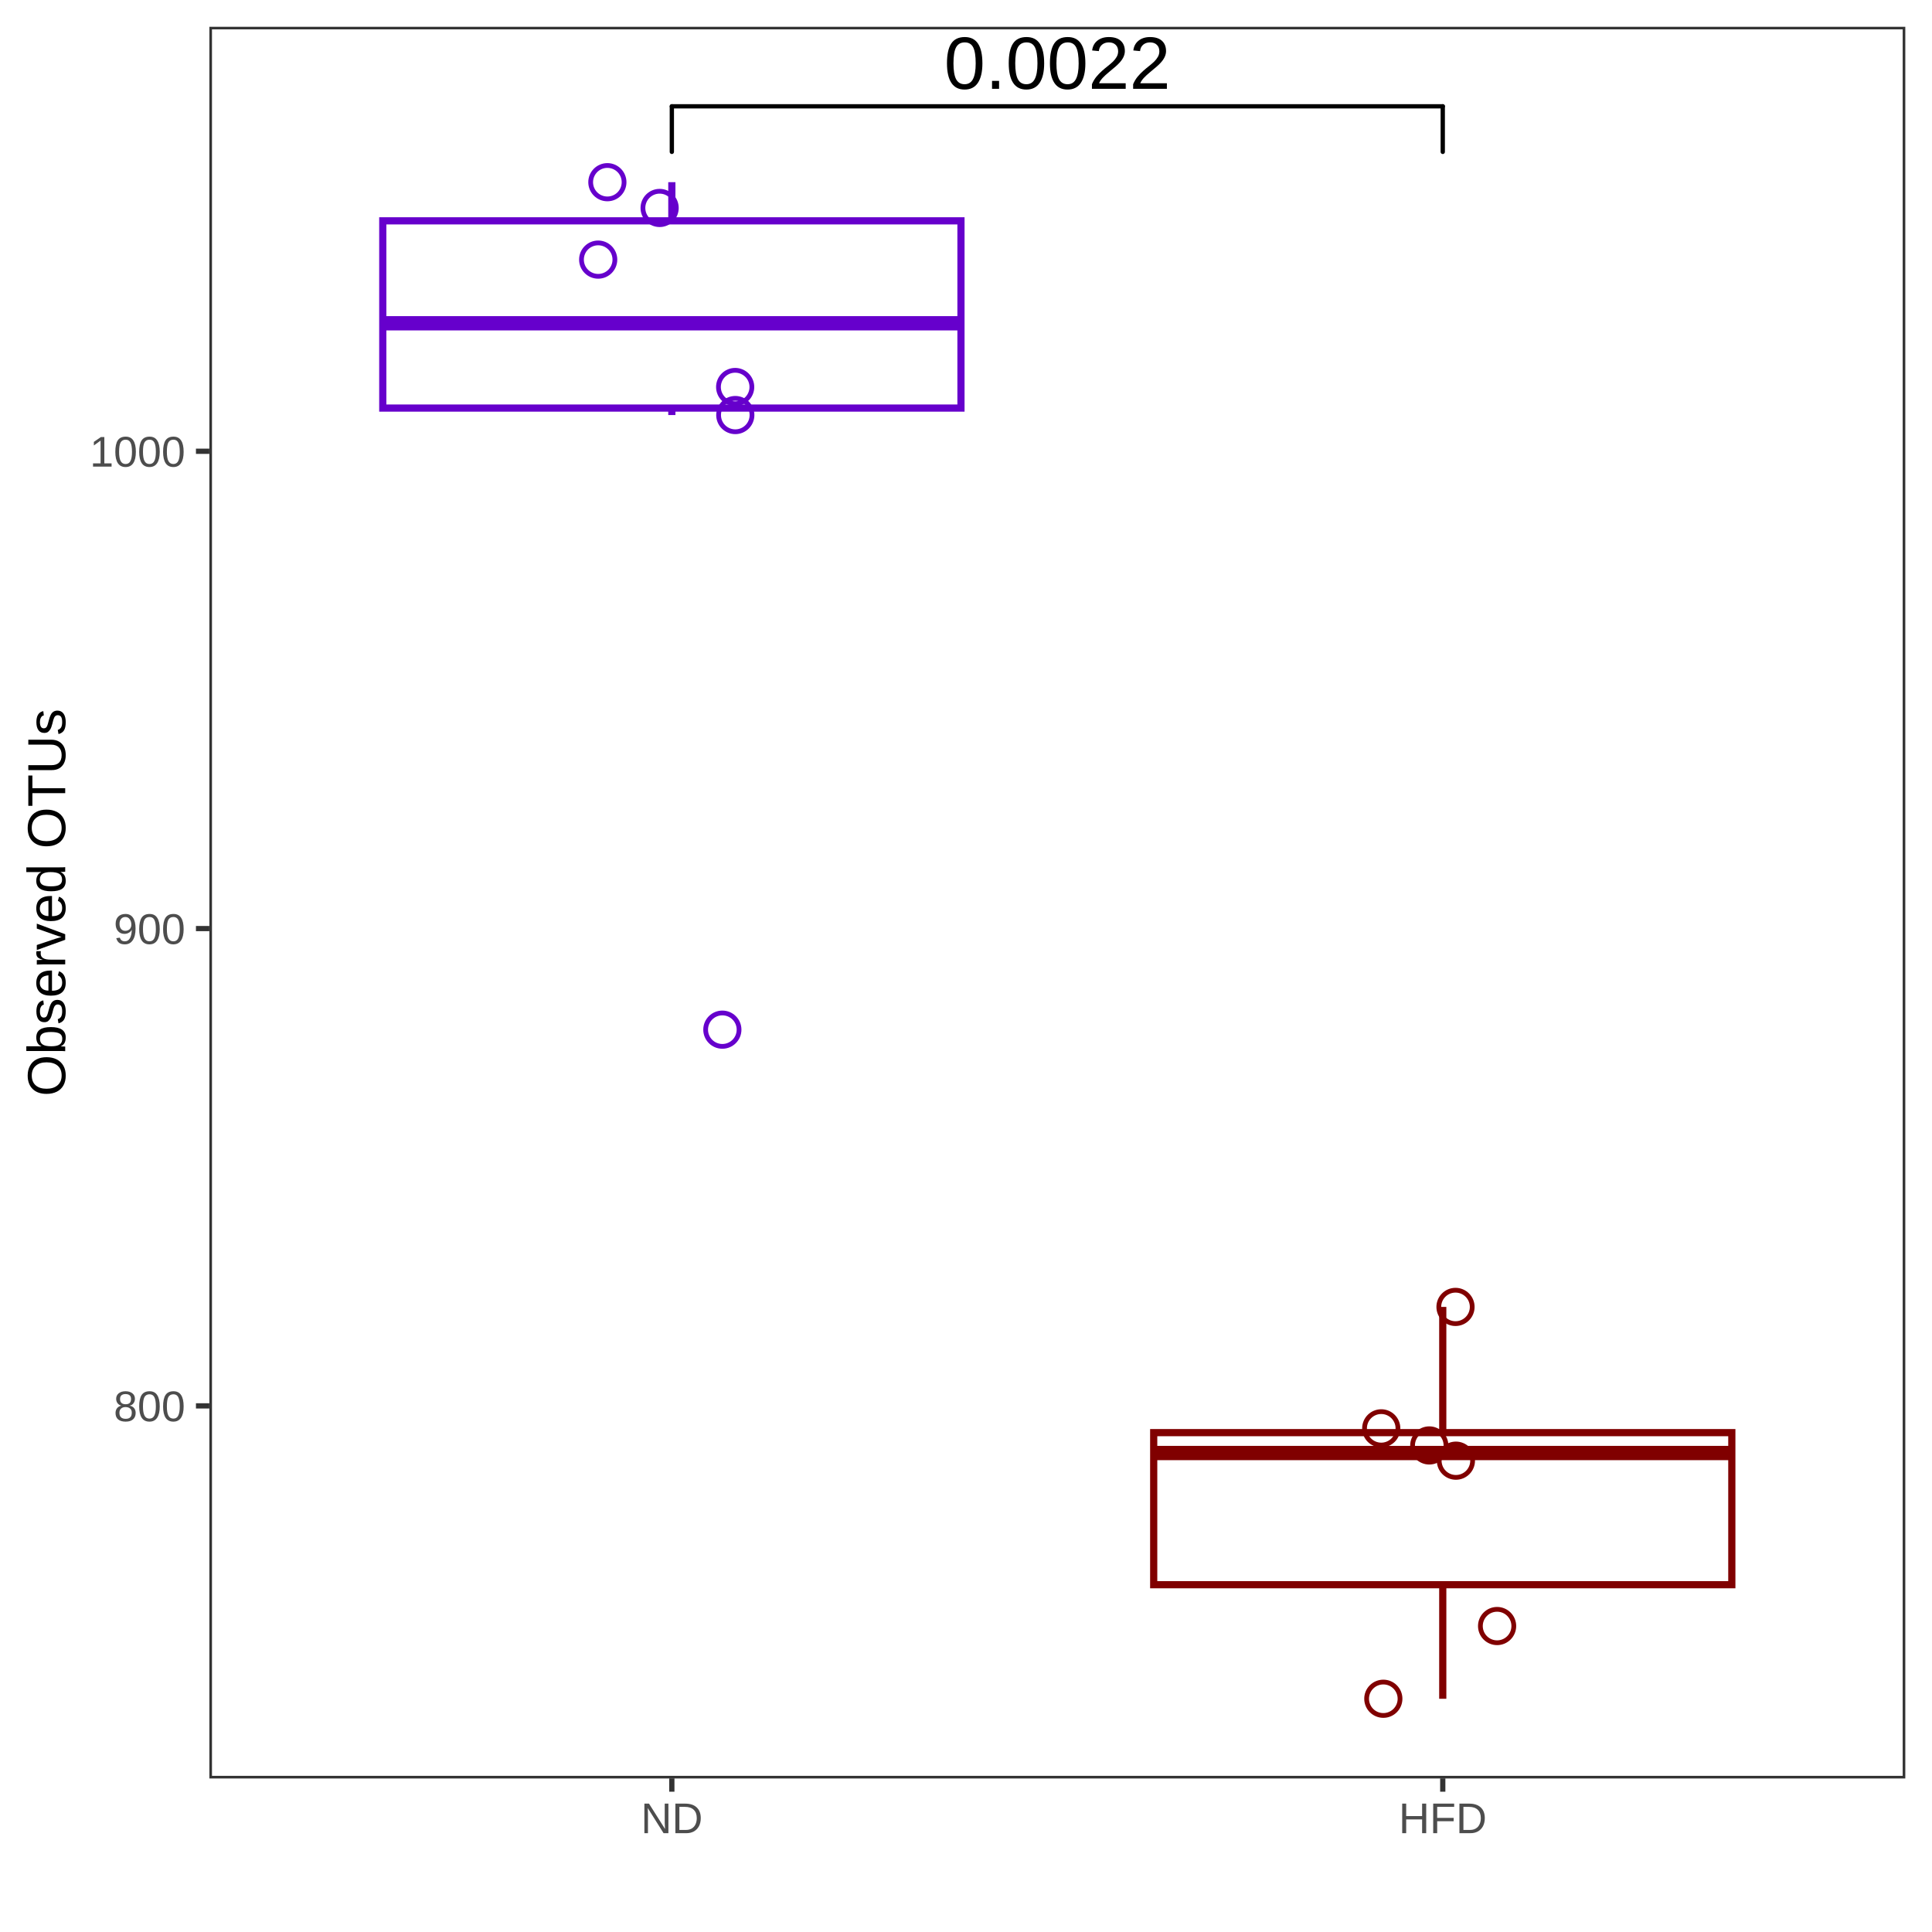
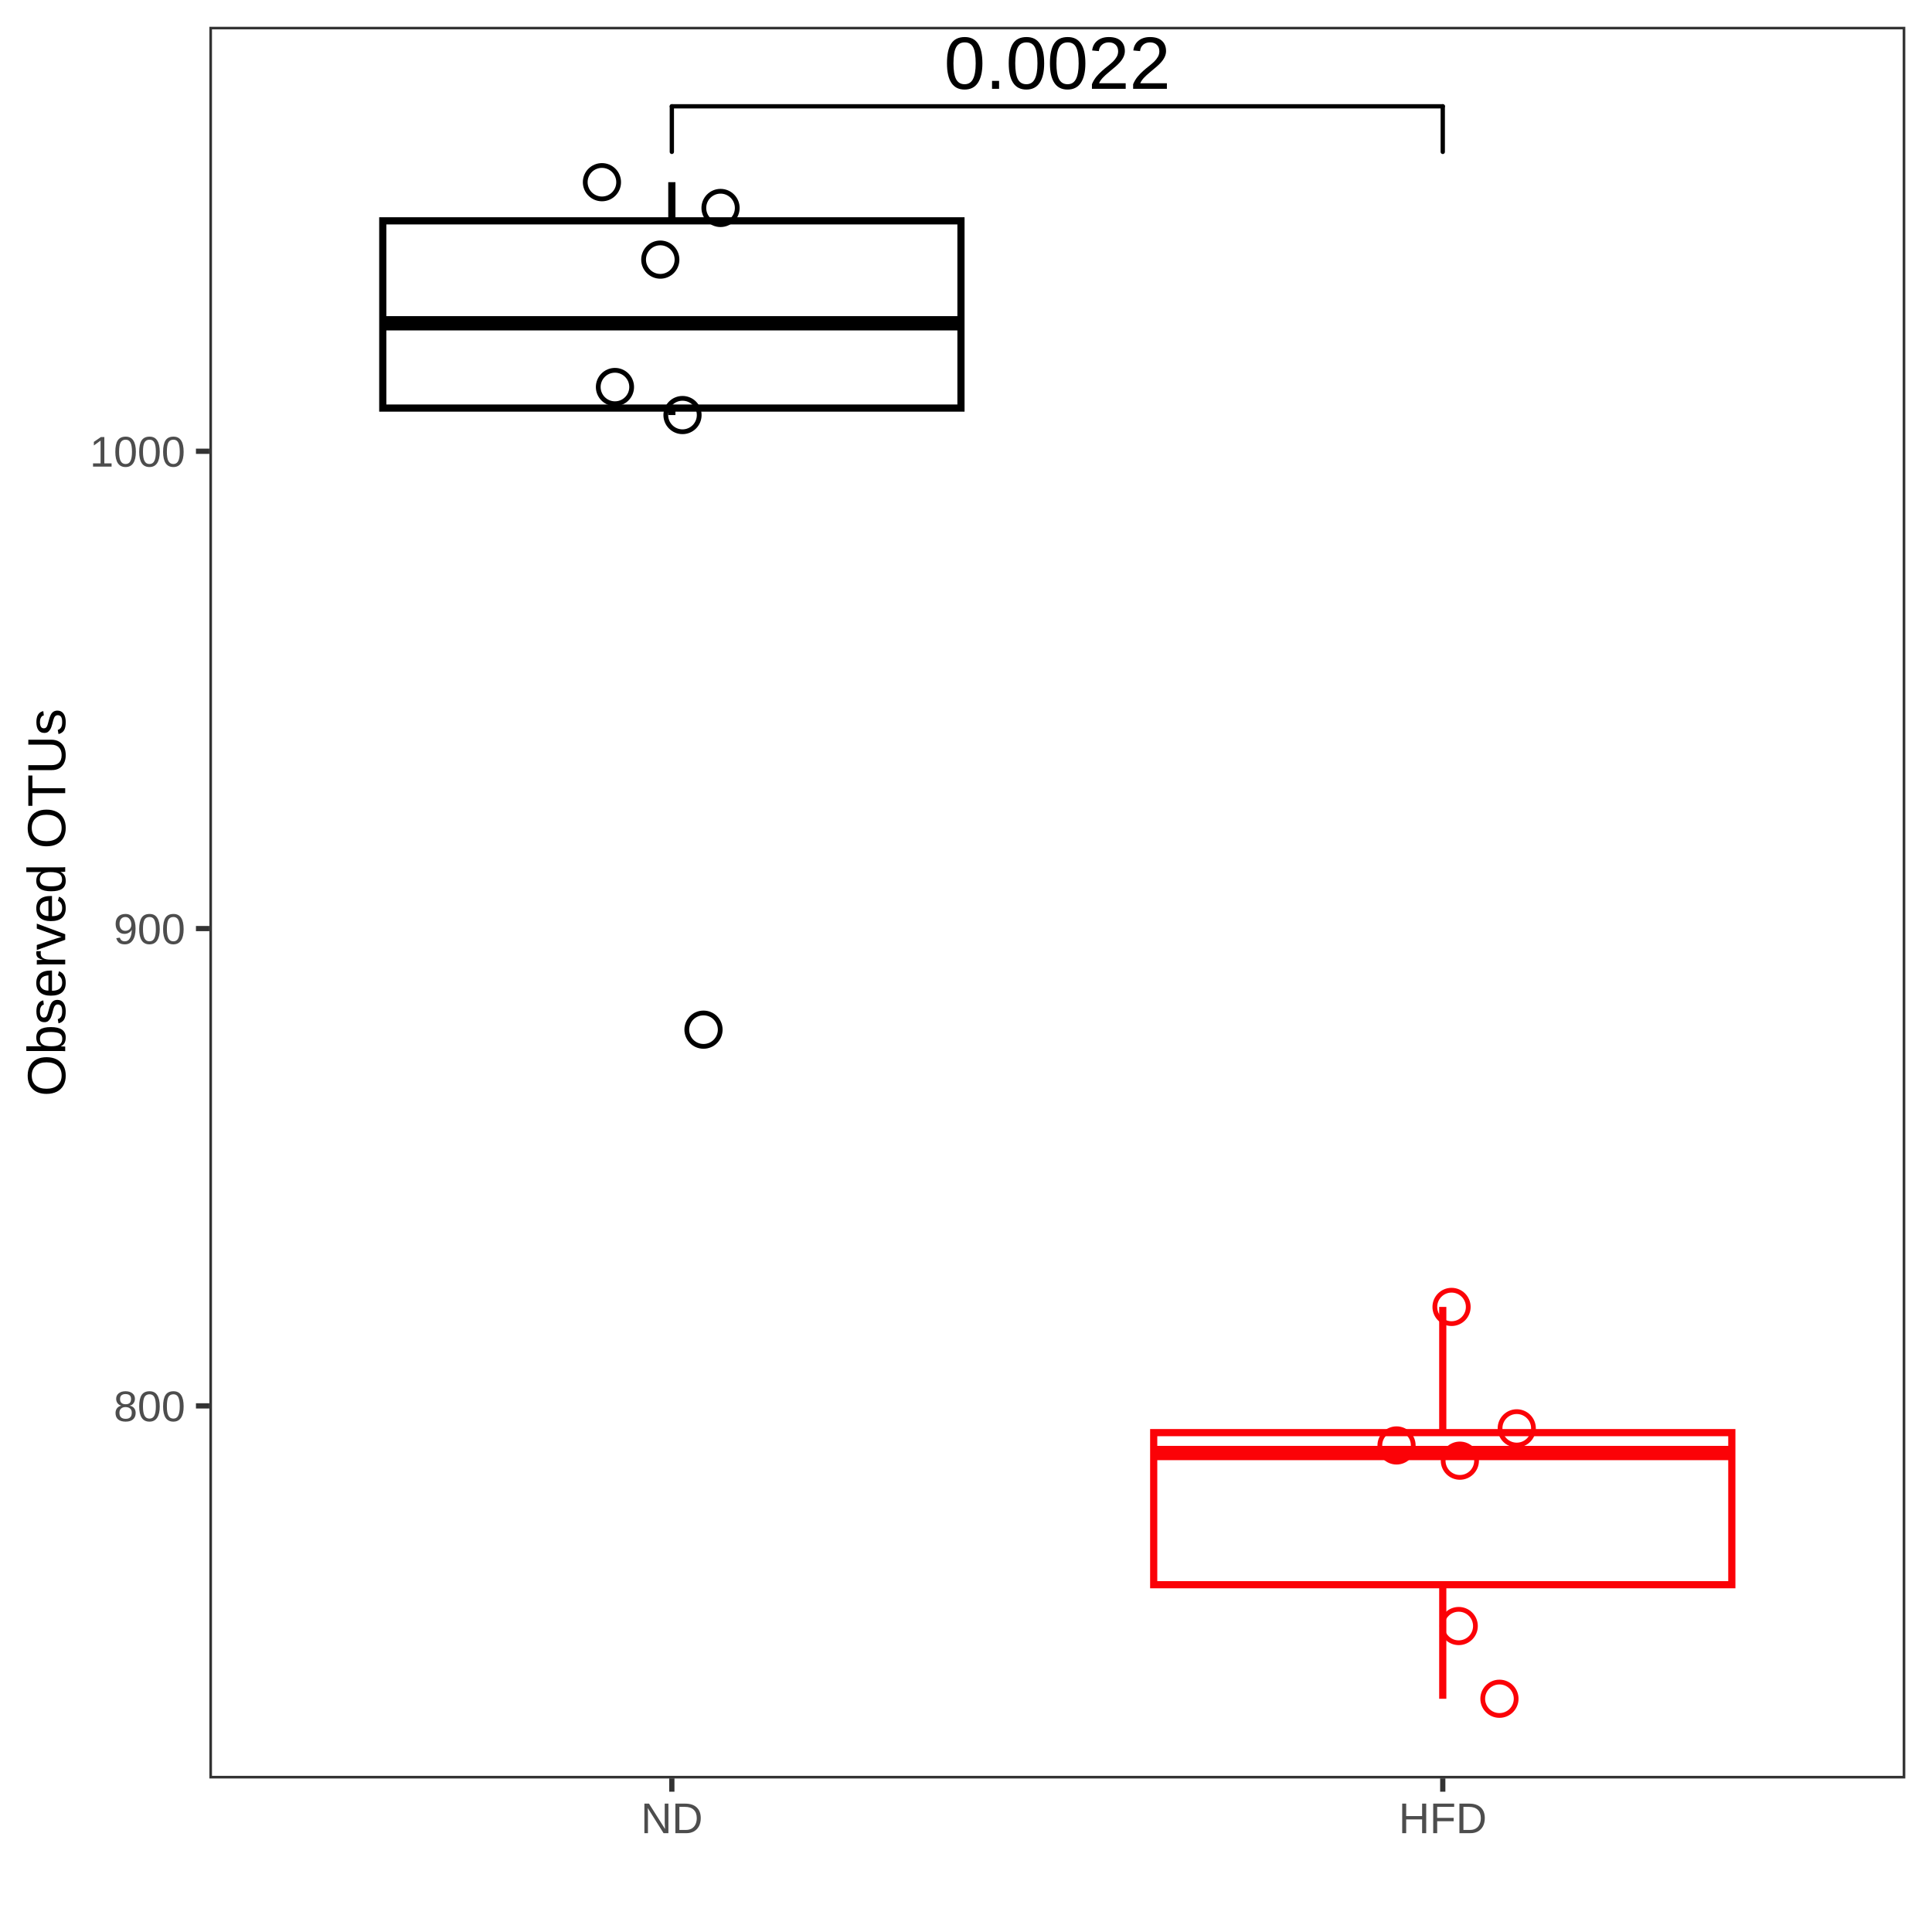
<svg xmlns="http://www.w3.org/2000/svg" class="svglite" width="288.00pt" height="288.00pt" viewBox="0 0 288.00 288.00">
  <defs>
    <style type="text/css">
    .svglite line, .svglite polyline, .svglite polygon, .svglite path, .svglite rect, .svglite circle {
      fill: none;
      stroke: #000000;
      stroke-linecap: round;
      stroke-linejoin: round;
      stroke-miterlimit: 10.00;
    }
    .svglite text {
      white-space: pre;
    }
  </style>
  </defs>
  <rect width="100%" height="100%" style="stroke: none; fill: #FFFFFF;" />
  <defs>
    <clipPath id="cpMC4wMHwyODguMDB8MC4wMHwyODguMDA=">
      <rect x="0.00" y="0.00" width="288.00" height="288.00" />
    </clipPath>
  </defs>
  <g clip-path="url(#cpMC4wMHwyODguMDB8MC4wMHwyODguMDA=)">
    <rect x="0.00" y="0.00" width="288.00" height="288.00" style="stroke-width: 0.78; stroke: #FFFFFF; fill: #FFFFFF;" />
  </g>
  <defs>
    <clipPath id="cpMzEuMjF8Mjg0LjAxfDMuOTl8MjY1LjEw">
      <rect x="31.21" y="3.99" width="252.81" height="261.12" />
    </clipPath>
  </defs>
  <g clip-path="url(#cpMzEuMjF8Mjg0LjAxfDMuOTl8MjY1LjEw)">
    <rect x="31.21" y="3.99" width="252.81" height="261.12" style="stroke-width: 0.78; stroke: none; fill: #FFFFFF;" />
-     <line x1="100.15" y1="32.92" x2="100.15" y2="27.16" style="stroke-width: 1.07; stroke: #6600CC; stroke-linecap: butt;" />
-     <line x1="100.15" y1="60.83" x2="100.15" y2="61.87" style="stroke-width: 1.07; stroke: #6600CC; stroke-linecap: butt;" />
-     <polygon points="57.06,32.92 57.06,60.83 143.25,60.83 143.25,32.92 57.06,32.92 " style="stroke-width: 1.07; stroke: #6600CC; stroke-linecap: butt; stroke-linejoin: miter; fill: #FFFFFF;" />
-     <line x1="57.06" y1="48.19" x2="143.25" y2="48.19" style="stroke-width: 2.13; stroke: #6600CC; stroke-linecap: butt; stroke-linejoin: miter;" />
-     <line x1="215.07" y1="213.56" x2="215.07" y2="194.82" style="stroke-width: 1.07; stroke: #800000; stroke-linecap: butt;" />
-     <line x1="215.07" y1="236.23" x2="215.07" y2="253.23" style="stroke-width: 1.07; stroke: #800000; stroke-linecap: butt;" />
-     <polygon points="171.98,213.56 171.98,236.23 258.16,236.23 258.16,213.56 171.98,213.56 " style="stroke-width: 1.07; stroke: #800000; stroke-linecap: butt; stroke-linejoin: miter; fill: #FFFFFF;" />
-     <line x1="171.98" y1="216.60" x2="258.16" y2="216.60" style="stroke-width: 2.13; stroke: #800000; stroke-linecap: butt; stroke-linejoin: miter;" />
-     <circle cx="213.06" cy="215.47" r="2.49" style="stroke-width: 0.71; stroke: #800000;" />
-     <circle cx="216.97" cy="194.82" r="2.49" style="stroke-width: 0.71; stroke: #800000;" />
-     <circle cx="206.21" cy="253.23" r="2.49" style="stroke-width: 0.71; stroke: #800000;" />
-     <circle cx="109.61" cy="61.87" r="2.49" style="stroke-width: 0.71; stroke: #6600CC;" />
-     <circle cx="109.59" cy="57.69" r="2.49" style="stroke-width: 0.71; stroke: #6600CC;" />
-     <circle cx="217.03" cy="217.74" r="2.49" style="stroke-width: 0.71; stroke: #800000;" />
-     <circle cx="98.33" cy="31.00" r="2.49" style="stroke-width: 0.71; stroke: #6600CC;" />
-     <circle cx="90.54" cy="27.16" r="2.49" style="stroke-width: 0.71; stroke: #6600CC;" />
-     <circle cx="89.17" cy="38.70" r="2.49" style="stroke-width: 0.71; stroke: #6600CC;" />
-     <circle cx="223.17" cy="242.39" r="2.49" style="stroke-width: 0.71; stroke: #800000;" />
-     <circle cx="205.90" cy="212.92" r="2.49" style="stroke-width: 0.71; stroke: #800000;" />
-     <circle cx="107.68" cy="153.49" r="2.49" style="stroke-width: 0.71; stroke: #6600CC;" />
+     <line x1="100.15" y1="32.92" x2="100.15" y2="27.16" style="stroke-width: 1.07; stroke-linecap: butt;" />
+     <line x1="100.15" y1="60.83" x2="100.15" y2="61.87" style="stroke-width: 1.07; stroke-linecap: butt;" />
+     <polygon points="57.06,32.92 57.06,60.83 143.25,60.83 143.25,32.92 57.06,32.92 " style="stroke-width: 1.07; stroke-linecap: butt; stroke-linejoin: miter; fill: #FFFFFF;" />
+     <line x1="57.06" y1="48.19" x2="143.25" y2="48.19" style="stroke-width: 2.13; stroke-linecap: butt; stroke-linejoin: miter;" />
+     <line x1="215.07" y1="213.56" x2="215.07" y2="194.82" style="stroke-width: 1.07; stroke: #FB0207; stroke-linecap: butt;" />
+     <line x1="215.07" y1="236.23" x2="215.07" y2="253.23" style="stroke-width: 1.07; stroke: #FB0207; stroke-linecap: butt;" />
+     <polygon points="171.98,213.56 171.98,236.23 258.16,236.23 258.16,213.56 171.98,213.56 " style="stroke-width: 1.07; stroke: #FB0207; stroke-linecap: butt; stroke-linejoin: miter; fill: #FFFFFF;" />
+     <line x1="171.98" y1="216.60" x2="258.16" y2="216.60" style="stroke-width: 2.13; stroke: #FB0207; stroke-linecap: butt; stroke-linejoin: miter;" />
+     <circle cx="208.18" cy="215.47" r="2.49" style="stroke-width: 0.71; stroke: #FB0207;" />
+     <circle cx="216.38" cy="194.82" r="2.49" style="stroke-width: 0.71; stroke: #FB0207;" />
+     <circle cx="223.52" cy="253.23" r="2.49" style="stroke-width: 0.71; stroke: #FB0207;" />
+     <circle cx="101.74" cy="61.87" r="2.49" style="stroke-width: 0.71;" />
+     <circle cx="91.67" cy="57.69" r="2.49" style="stroke-width: 0.71;" />
+     <circle cx="217.62" cy="217.74" r="2.49" style="stroke-width: 0.71; stroke: #FB0207;" />
+     <circle cx="107.41" cy="31.00" r="2.49" style="stroke-width: 0.71;" />
+     <circle cx="89.73" cy="27.16" r="2.49" style="stroke-width: 0.71;" />
+     <circle cx="98.43" cy="38.70" r="2.49" style="stroke-width: 0.71;" />
+     <circle cx="217.45" cy="242.39" r="2.49" style="stroke-width: 0.71; stroke: #FB0207;" />
+     <circle cx="226.10" cy="212.92" r="2.49" style="stroke-width: 0.71; stroke: #FB0207;" />
+     <circle cx="104.87" cy="153.49" r="2.49" style="stroke-width: 0.71;" />
    <text x="157.61" y="13.24" text-anchor="middle" style="font-size: 11.04px; font-family: &quot;Arial&quot;;" textLength="33.74px" lengthAdjust="spacingAndGlyphs">0.0022</text>
    <line x1="215.07" y1="22.64" x2="215.07" y2="15.85" style="stroke-width: 0.64;" />
    <line x1="215.07" y1="15.85" x2="100.15" y2="15.85" style="stroke-width: 0.64;" />
    <line x1="100.15" y1="15.85" x2="100.15" y2="22.64" style="stroke-width: 0.64;" />
    <rect x="31.21" y="3.99" width="252.81" height="261.12" style="stroke-width: 0.78; stroke: #333333;" />
  </g>
  <g clip-path="url(#cpMC4wMHwyODguMDB8MC4wMHwyODguMDA=)">
    <text x="27.62" y="211.86" text-anchor="end" style="font-size: 6.40px;fill: #4D4D4D; font-family: &quot;Arial&quot;;" textLength="10.67px" lengthAdjust="spacingAndGlyphs">800</text>
    <text x="27.62" y="140.71" text-anchor="end" style="font-size: 6.40px;fill: #4D4D4D; font-family: &quot;Arial&quot;;" textLength="10.67px" lengthAdjust="spacingAndGlyphs">900</text>
    <text x="27.62" y="69.56" text-anchor="end" style="font-size: 6.40px;fill: #4D4D4D; font-family: &quot;Arial&quot;;" textLength="14.23px" lengthAdjust="spacingAndGlyphs">1000</text>
    <polyline points="29.21,209.57 31.21,209.57 " style="stroke-width: 0.78; stroke: #333333; stroke-linecap: butt;" />
    <polyline points="29.21,138.42 31.21,138.42 " style="stroke-width: 0.78; stroke: #333333; stroke-linecap: butt;" />
    <polyline points="29.21,67.27 31.21,67.27 " style="stroke-width: 0.78; stroke: #333333; stroke-linecap: butt;" />
    <polyline points="100.15,267.09 100.15,265.10 " style="stroke-width: 0.78; stroke: #333333; stroke-linecap: butt;" />
    <polyline points="215.07,267.09 215.07,265.10 " style="stroke-width: 0.78; stroke: #333333; stroke-linecap: butt;" />
    <text x="100.15" y="273.27" text-anchor="middle" style="font-size: 6.40px;fill: #4D4D4D; font-family: &quot;Arial&quot;;" textLength="9.23px" lengthAdjust="spacingAndGlyphs">ND</text>
    <text x="215.07" y="273.27" text-anchor="middle" style="font-size: 6.40px;fill: #4D4D4D; font-family: &quot;Arial&quot;;" textLength="13.13px" lengthAdjust="spacingAndGlyphs">HFD</text>
    <text transform="translate(9.72,134.54) rotate(-90)" text-anchor="middle" style="font-size: 8.00px; font-family: &quot;Arial&quot;;" textLength="57.80px" lengthAdjust="spacingAndGlyphs">Observed OTUs</text>
  </g>
</svg>
